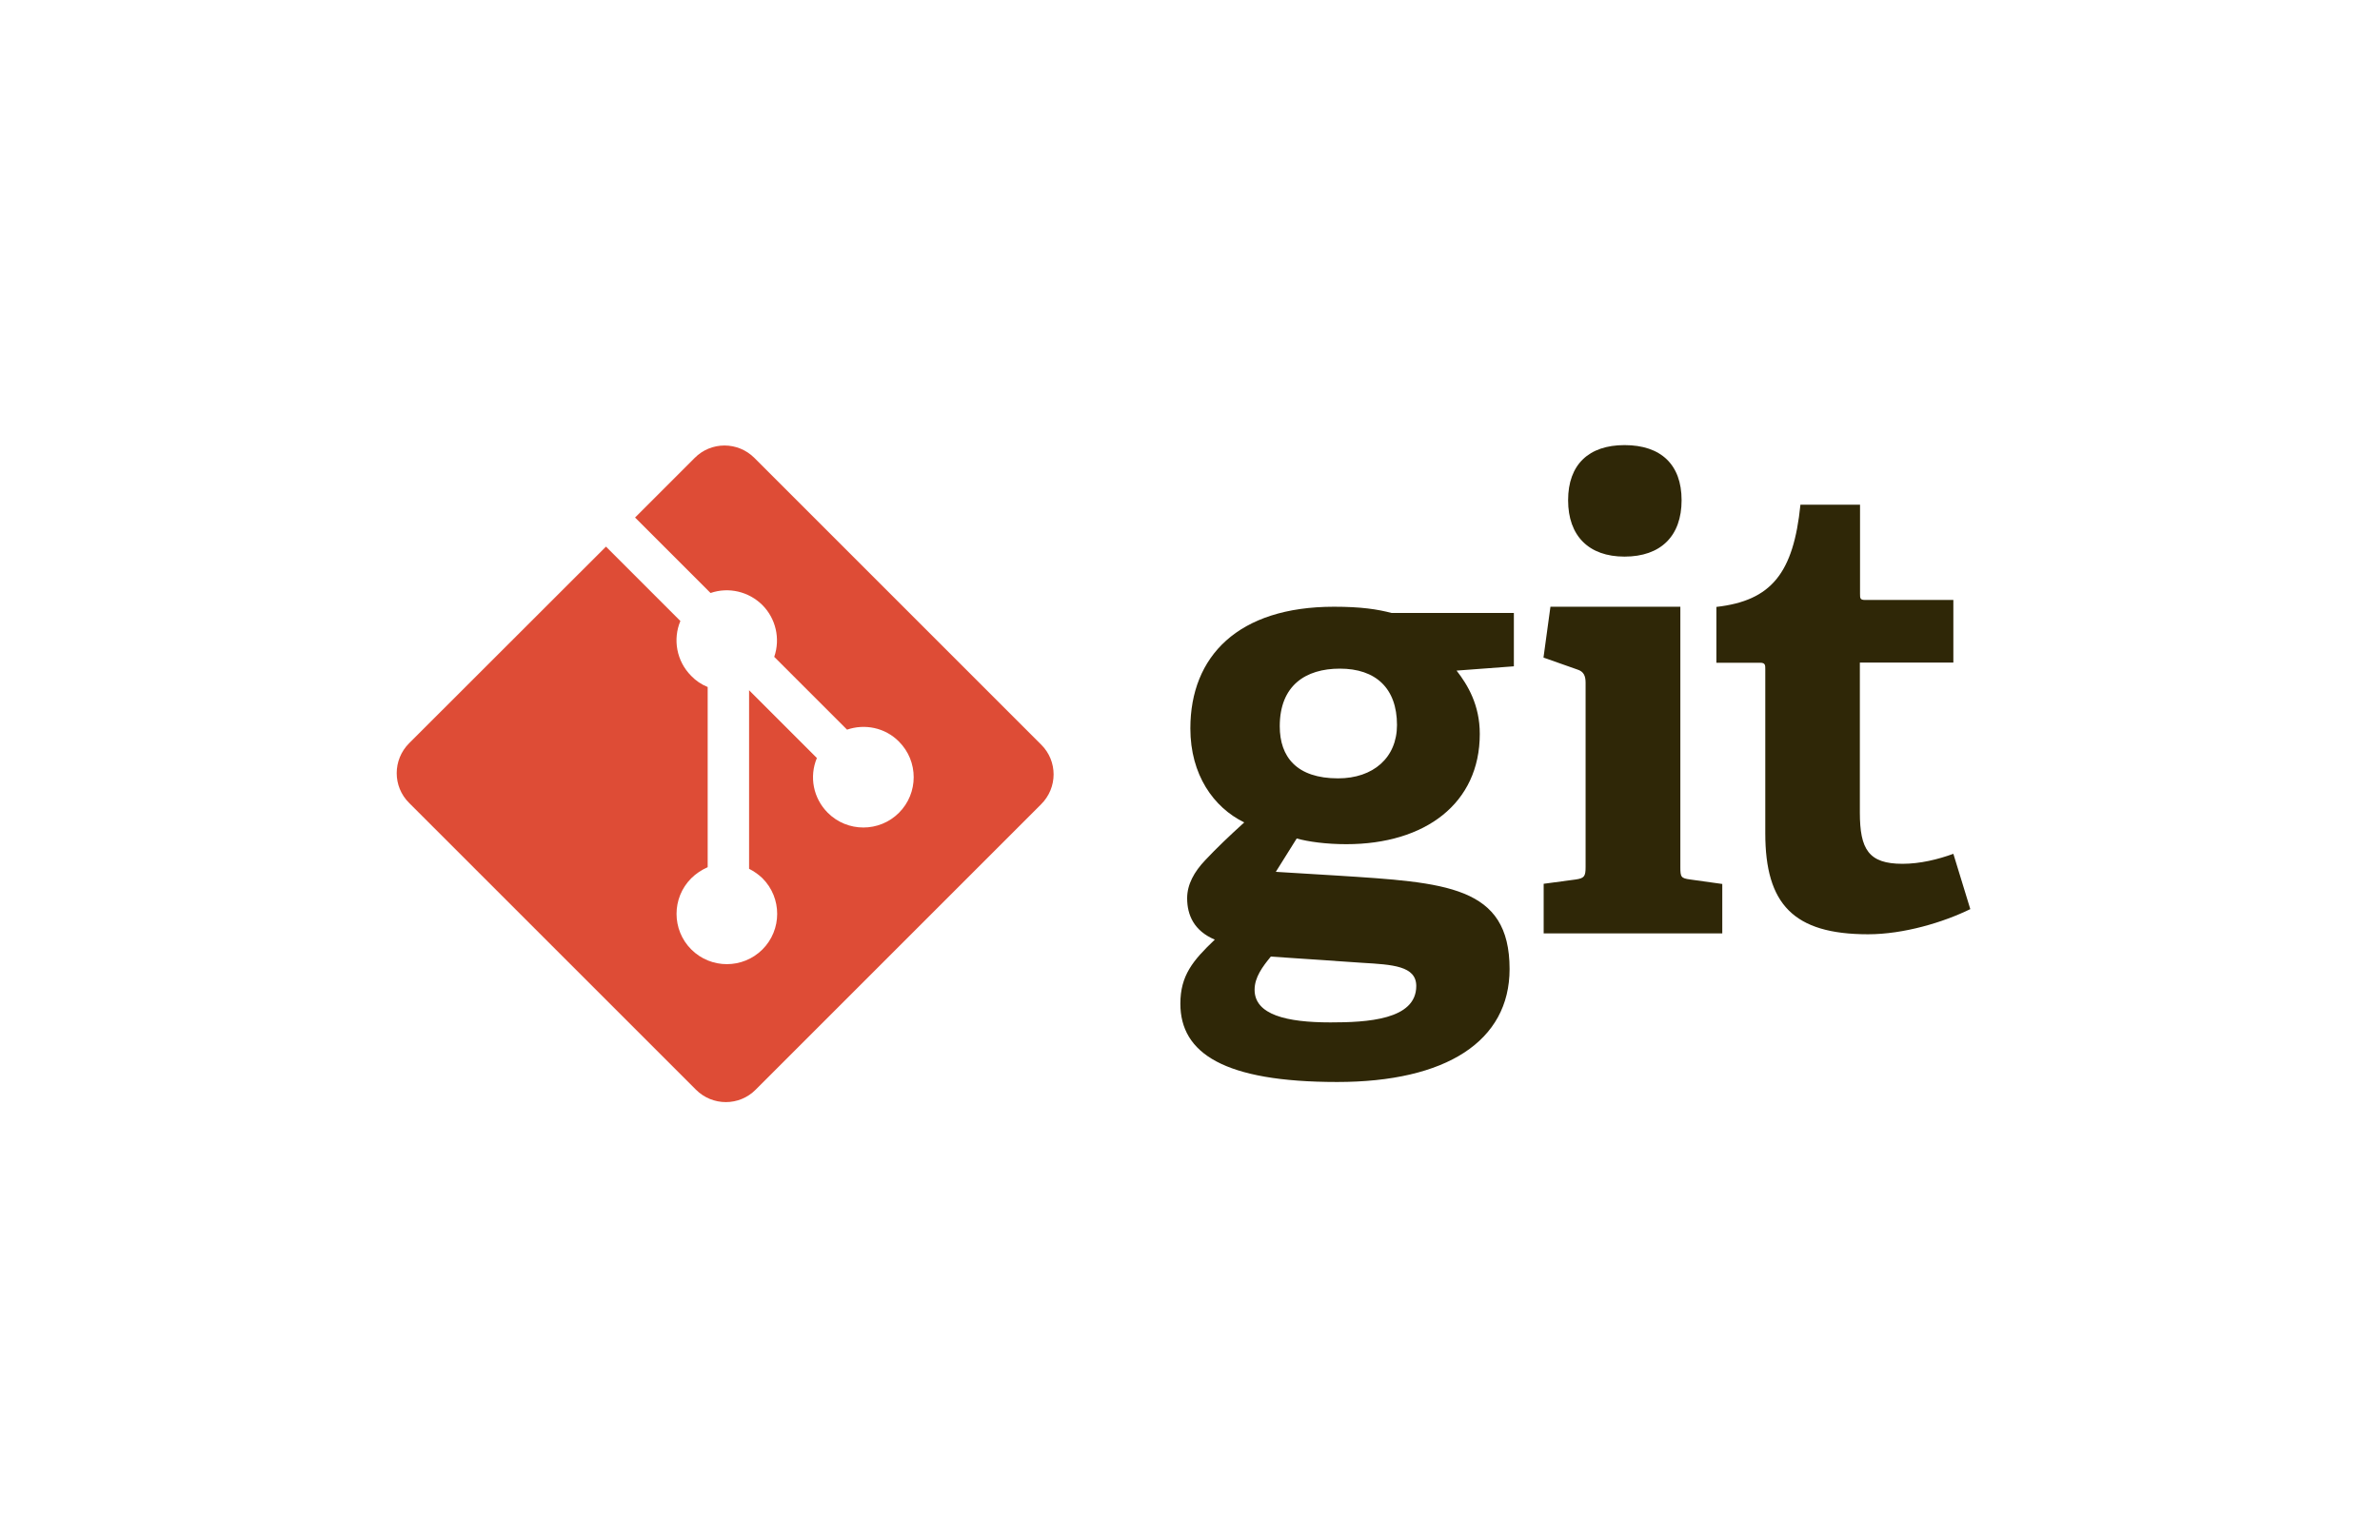
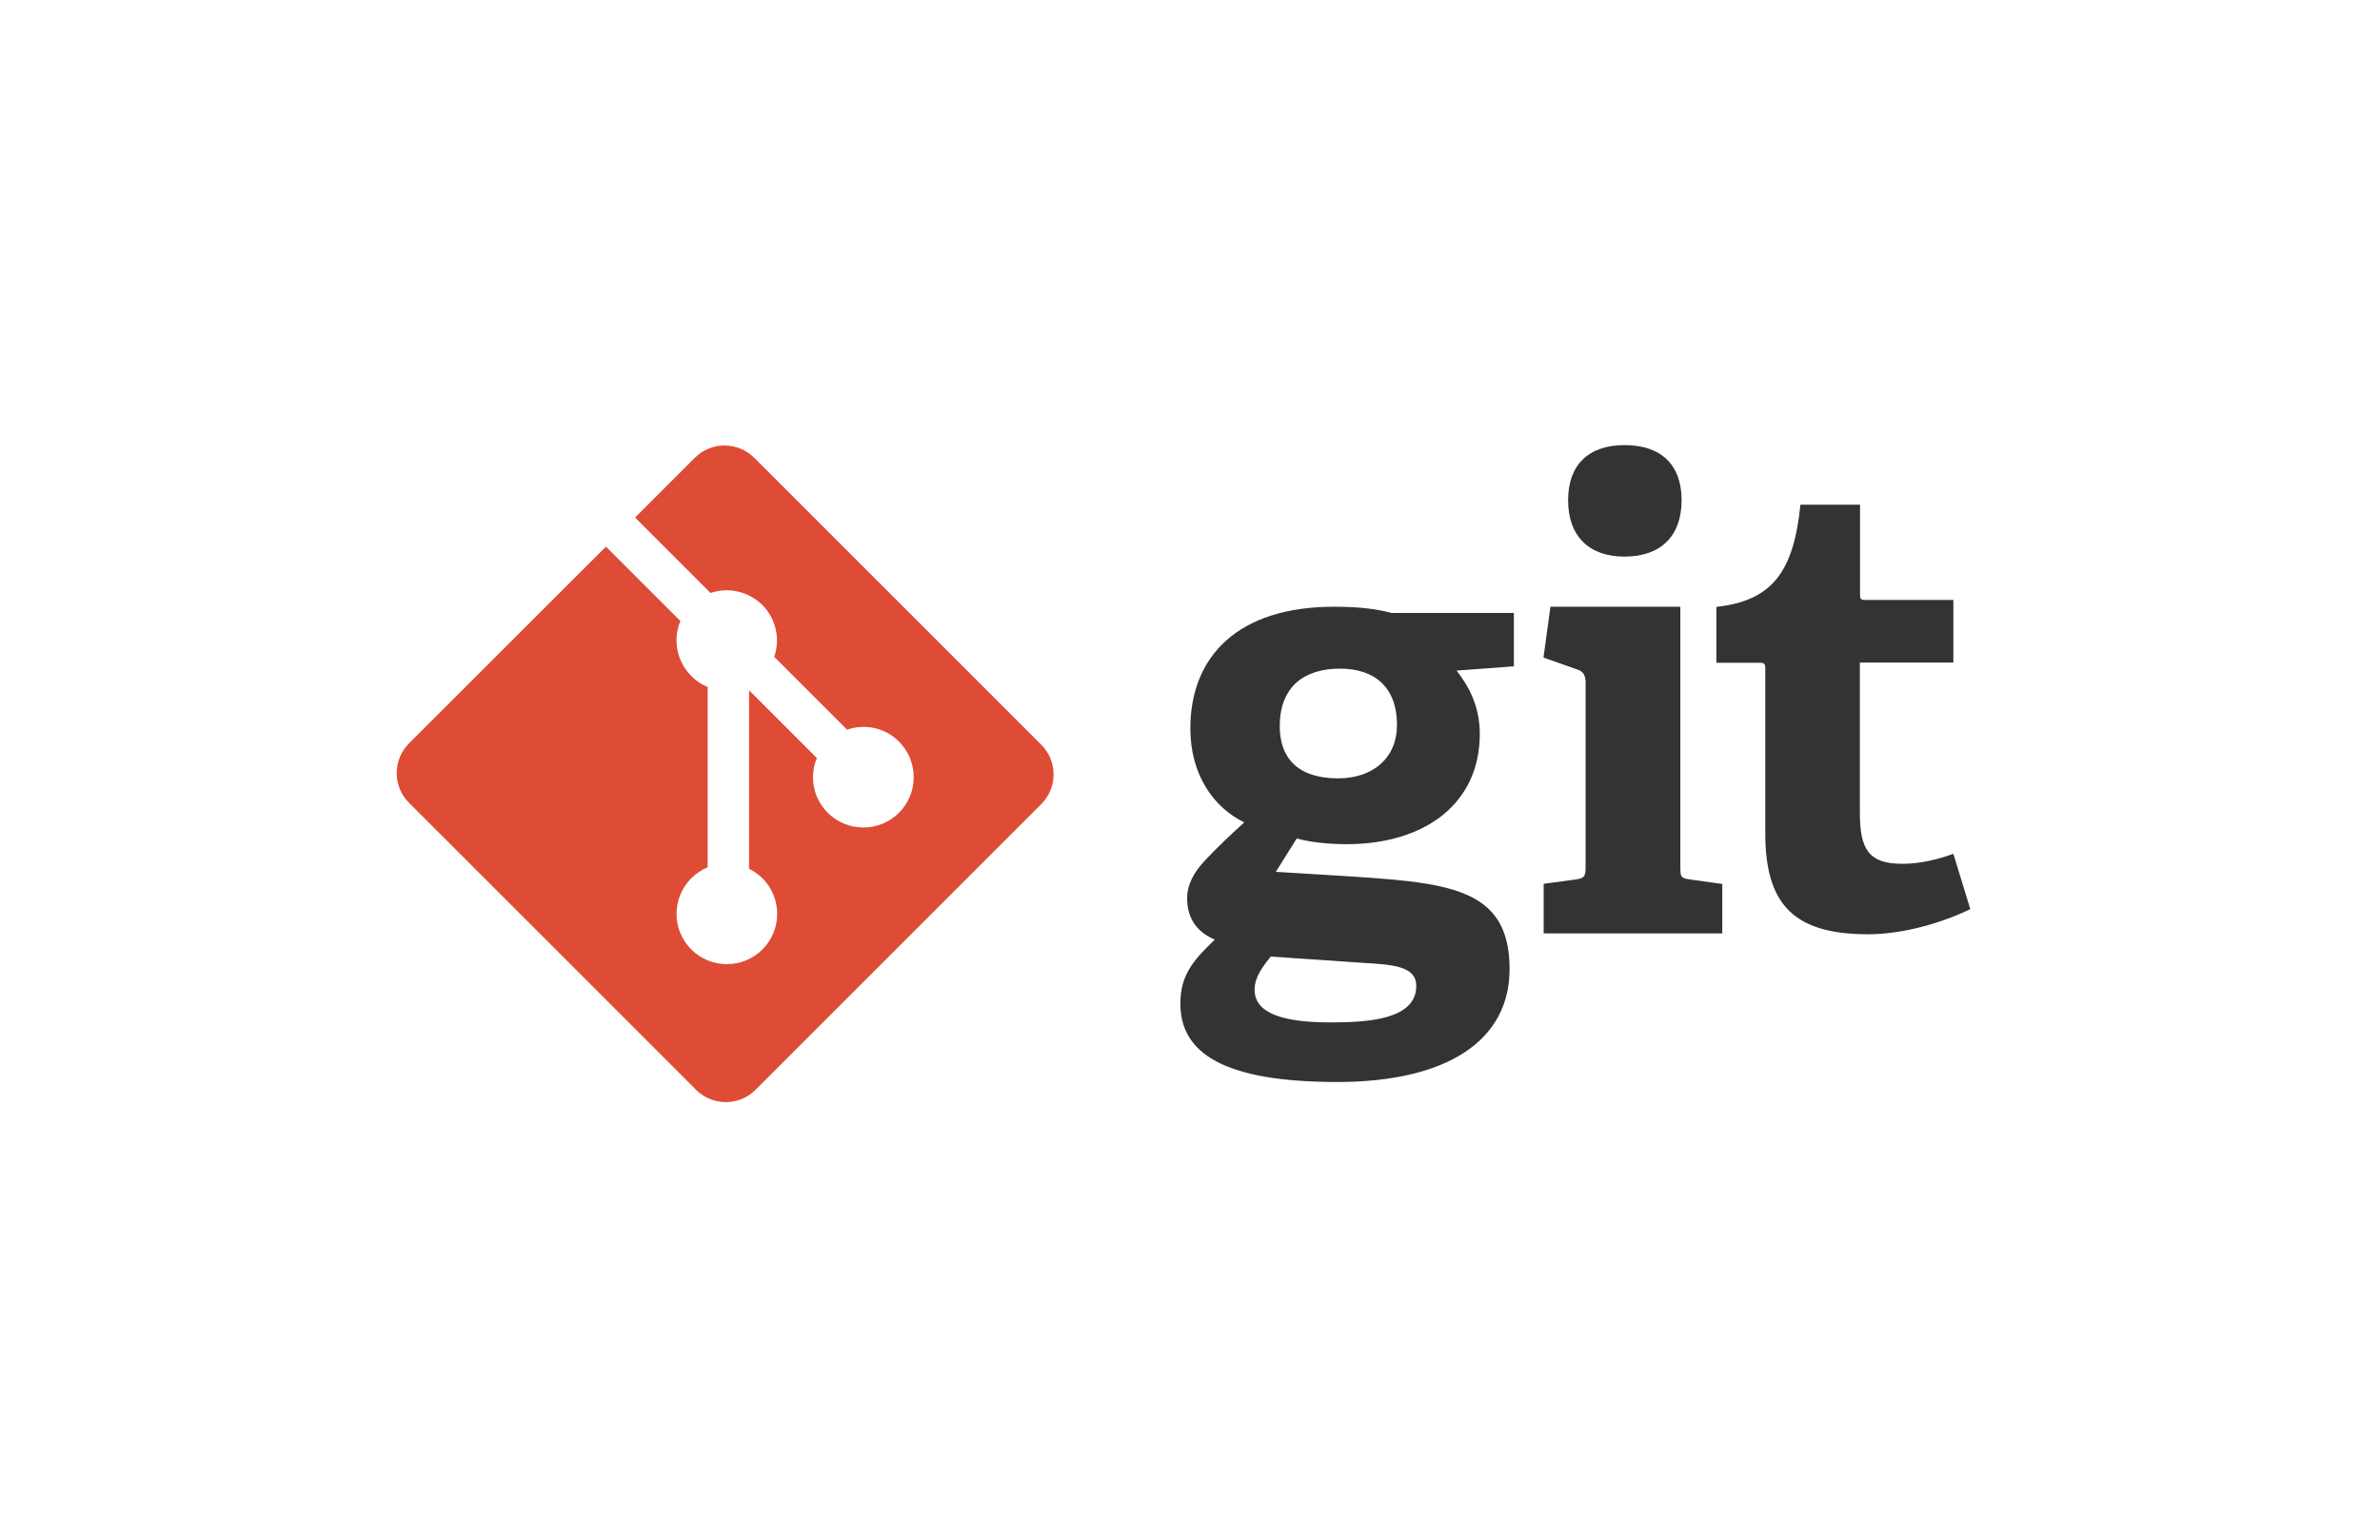
<svg xmlns="http://www.w3.org/2000/svg" version="1.0" viewBox="0 0 1333.8 863">
  <defs />
-   <path fill="#2f2707" d="M750.9 374.8c-19.3 0-33.7 9.5-33.7 32.3 0 17.2 9.5 29.2 32.7 29.2 19.7 0 33-11.6 33-29.9 0-20.7-12-31.6-32-31.6zm-38.7 161.4c-4.6 5.6-9.1 11.6-9.1 18.6 0 14 17.9 18.3 42.5 18.3 20.4 0 48.1-1.4 48.1-20.4 0-11.3-13.4-12-30.2-13l-51.3-3.5zm104.1-160.3c6.3 8.1 13 19.3 13 35.5 0 39-30.6 61.8-74.8 61.8-11.3 0-21.4-1.4-27.8-3.2L715 488.7l34.4 2.1c60.8 3.9 96.6 5.6 96.6 52.4 0 40.4-35.5 63.3-96.6 63.3-63.6 0-87.9-16.2-87.9-43.9 0-15.8 7-24.2 19.3-35.9-11.6-4.9-15.5-13.7-15.5-23.2 0-7.7 3.9-14.8 10.2-21.4 6.3-6.7 13.3-13.4 21.8-21.1-17.2-8.4-30.2-26.7-30.2-52.7 0-40.4 26.7-68.2 80.5-68.2 15.1 0 24.3 1.4 32.3 3.5h68.5v29.9l-32.1 2.4zm94.1-63.9c-20 0-31.6-11.6-31.6-31.6s11.6-30.9 31.6-30.9c20.4 0 32 10.9 32 30.9s-11.6 31.6-32 31.6zm-45.3 211.2v-27.8L883 493c4.9-.7 5.6-1.8 5.6-7V382.7c0-3.9-1.1-6.3-4.6-7.4l-19-6.7 3.9-28.5h72.8V486c0 5.6.3 6.3 5.6 7l17.9 2.5v27.7H865.1zm239.1-13.6c-15.1 7.4-37.3 14.1-57.3 14.1-41.8 0-57.6-16.9-57.6-56.6V375c0-2.1 0-3.5-2.8-3.5h-24.6v-31.3c30.9-3.5 43.2-19 47.1-57.3h33.4v49.9c0 2.5 0 3.5 2.8 3.5h49.5v35.1h-52.4v84c0 20.7 4.9 28.8 23.9 28.8 9.9 0 20-2.5 28.5-5.6l9.5 31" />
+   <path fill="#333" d="M750.9 374.8c-19.3 0-33.7 9.5-33.7 32.3 0 17.2 9.5 29.2 32.7 29.2 19.7 0 33-11.6 33-29.9 0-20.7-12-31.6-32-31.6zm-38.7 161.4c-4.6 5.6-9.1 11.6-9.1 18.6 0 14 17.9 18.3 42.5 18.3 20.4 0 48.1-1.4 48.1-20.4 0-11.3-13.4-12-30.2-13l-51.3-3.5zm104.1-160.3c6.3 8.1 13 19.3 13 35.5 0 39-30.6 61.8-74.8 61.8-11.3 0-21.4-1.4-27.8-3.2L715 488.7l34.4 2.1c60.8 3.9 96.6 5.6 96.6 52.4 0 40.4-35.5 63.3-96.6 63.3-63.6 0-87.9-16.2-87.9-43.9 0-15.8 7-24.2 19.3-35.9-11.6-4.9-15.5-13.7-15.5-23.2 0-7.7 3.9-14.8 10.2-21.4 6.3-6.7 13.3-13.4 21.8-21.1-17.2-8.4-30.2-26.7-30.2-52.7 0-40.4 26.7-68.2 80.5-68.2 15.1 0 24.3 1.4 32.3 3.5h68.5v29.9l-32.1 2.4zm94.1-63.9c-20 0-31.6-11.6-31.6-31.6s11.6-30.9 31.6-30.9c20.4 0 32 10.9 32 30.9s-11.6 31.6-32 31.6zm-45.3 211.2v-27.8L883 493c4.9-.7 5.6-1.8 5.6-7V382.7c0-3.9-1.1-6.3-4.6-7.4l-19-6.7 3.9-28.5h72.8V486c0 5.6.3 6.3 5.6 7l17.9 2.5v27.7H865.1zm239.1-13.6c-15.1 7.4-37.3 14.1-57.3 14.1-41.8 0-57.6-16.9-57.6-56.6V375c0-2.1 0-3.5-2.8-3.5h-24.6v-31.3c30.9-3.5 43.2-19 47.1-57.3h33.4v49.9c0 2.5 0 3.5 2.8 3.5h49.5v35.1h-52.4v84c0 20.7 4.9 28.8 23.9 28.8 9.9 0 20-2.5 28.5-5.6l9.5 31" />
  <path fill="#de4c36" d="M583.5 417.4L422.8 256.7c-9.3-9.3-24.3-9.3-33.5 0l-33.4 33.4 42.3 42.3c10.2-3.5 21.4-.8 29 6.7 7.6 7.6 10.2 18.9 6.7 29.1l40.8 40.8c9.9-3.4 21.3-1.2 29.1 6.7 11 11 11 28.9 0 39.9s-28.9 11-39.9 0c-8.1-8.1-10.5-20.2-6.1-30.7l-38-38V487c2.8 1.4 5.3 3.2 7.5 5.3 11 11 11 28.9 0 39.9s-28.9 11-39.9 0-11-28.9 0-39.9c2.6-2.6 5.8-4.7 9.2-6.2v-101c-3.5-1.4-6.6-3.5-9.2-6.2-8.3-8.3-10.4-20.6-6.1-30.8l-41.7-41.7-110.3 110.2c-9.3 9.3-9.3 24.3 0 33.5L390 610.8c9.3 9.3 24.3 9.3 33.5 0l159.9-159.9c9.4-9.3 9.4-24.3.1-33.5" />
</svg>
